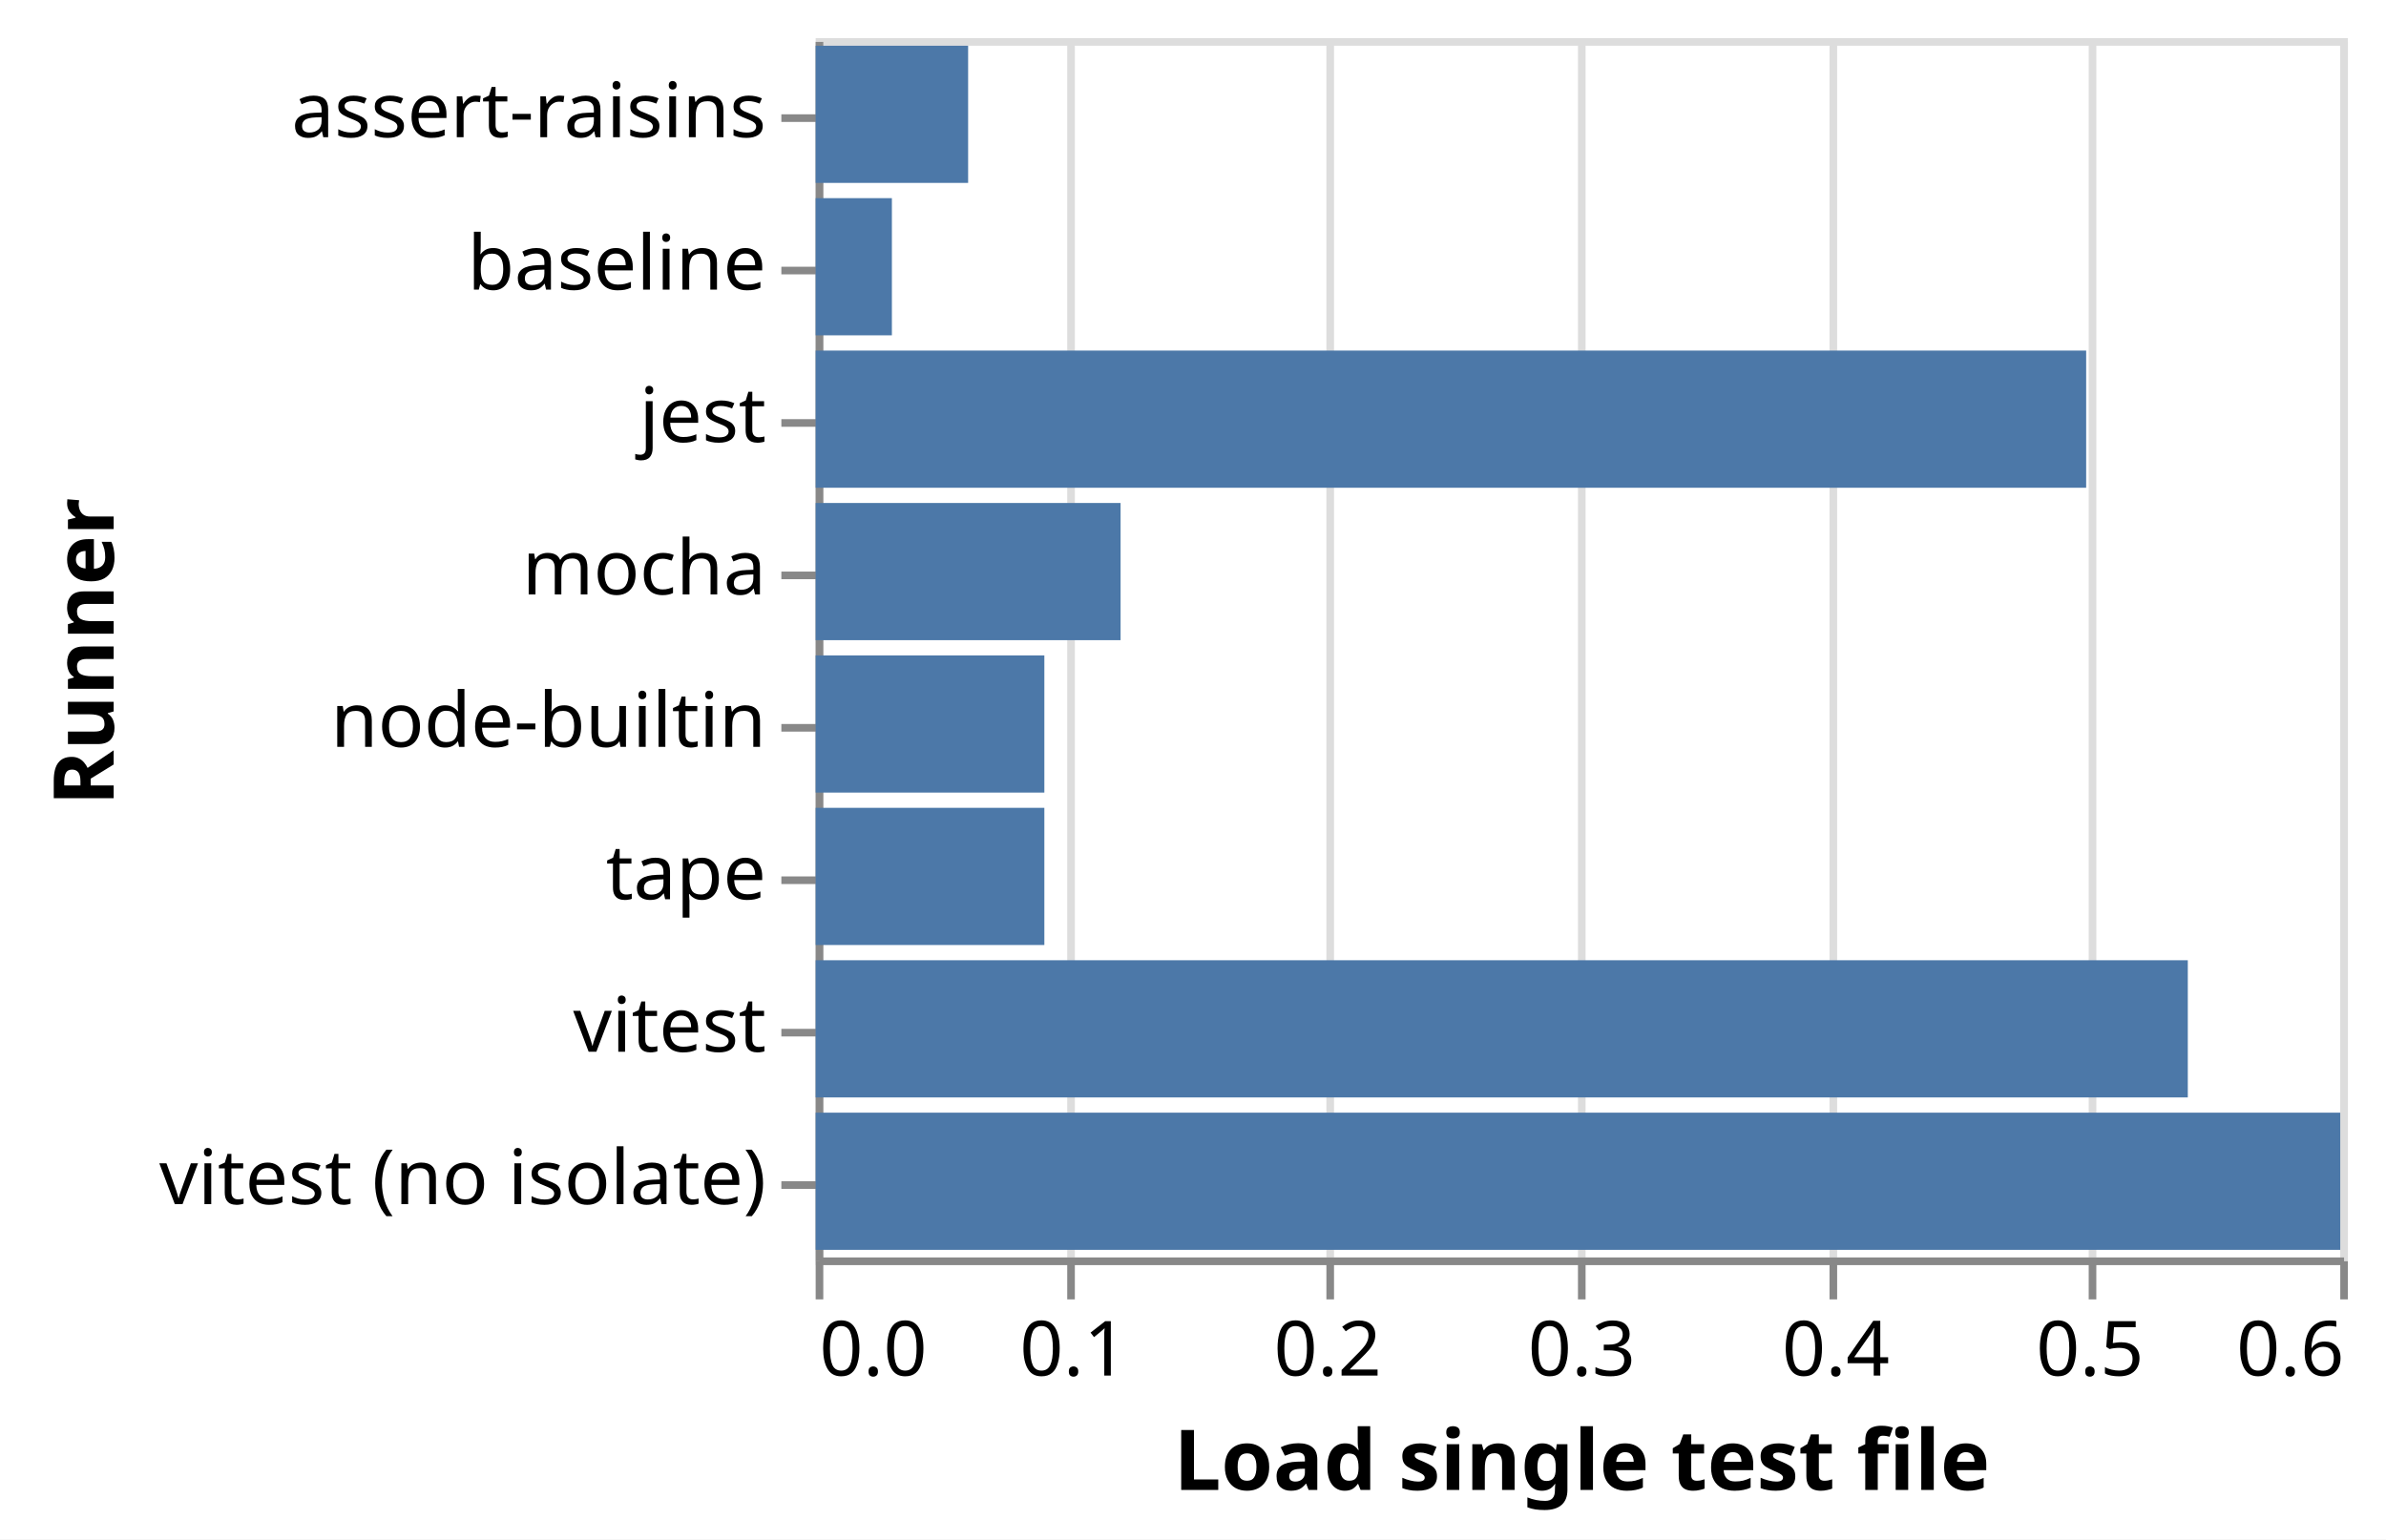
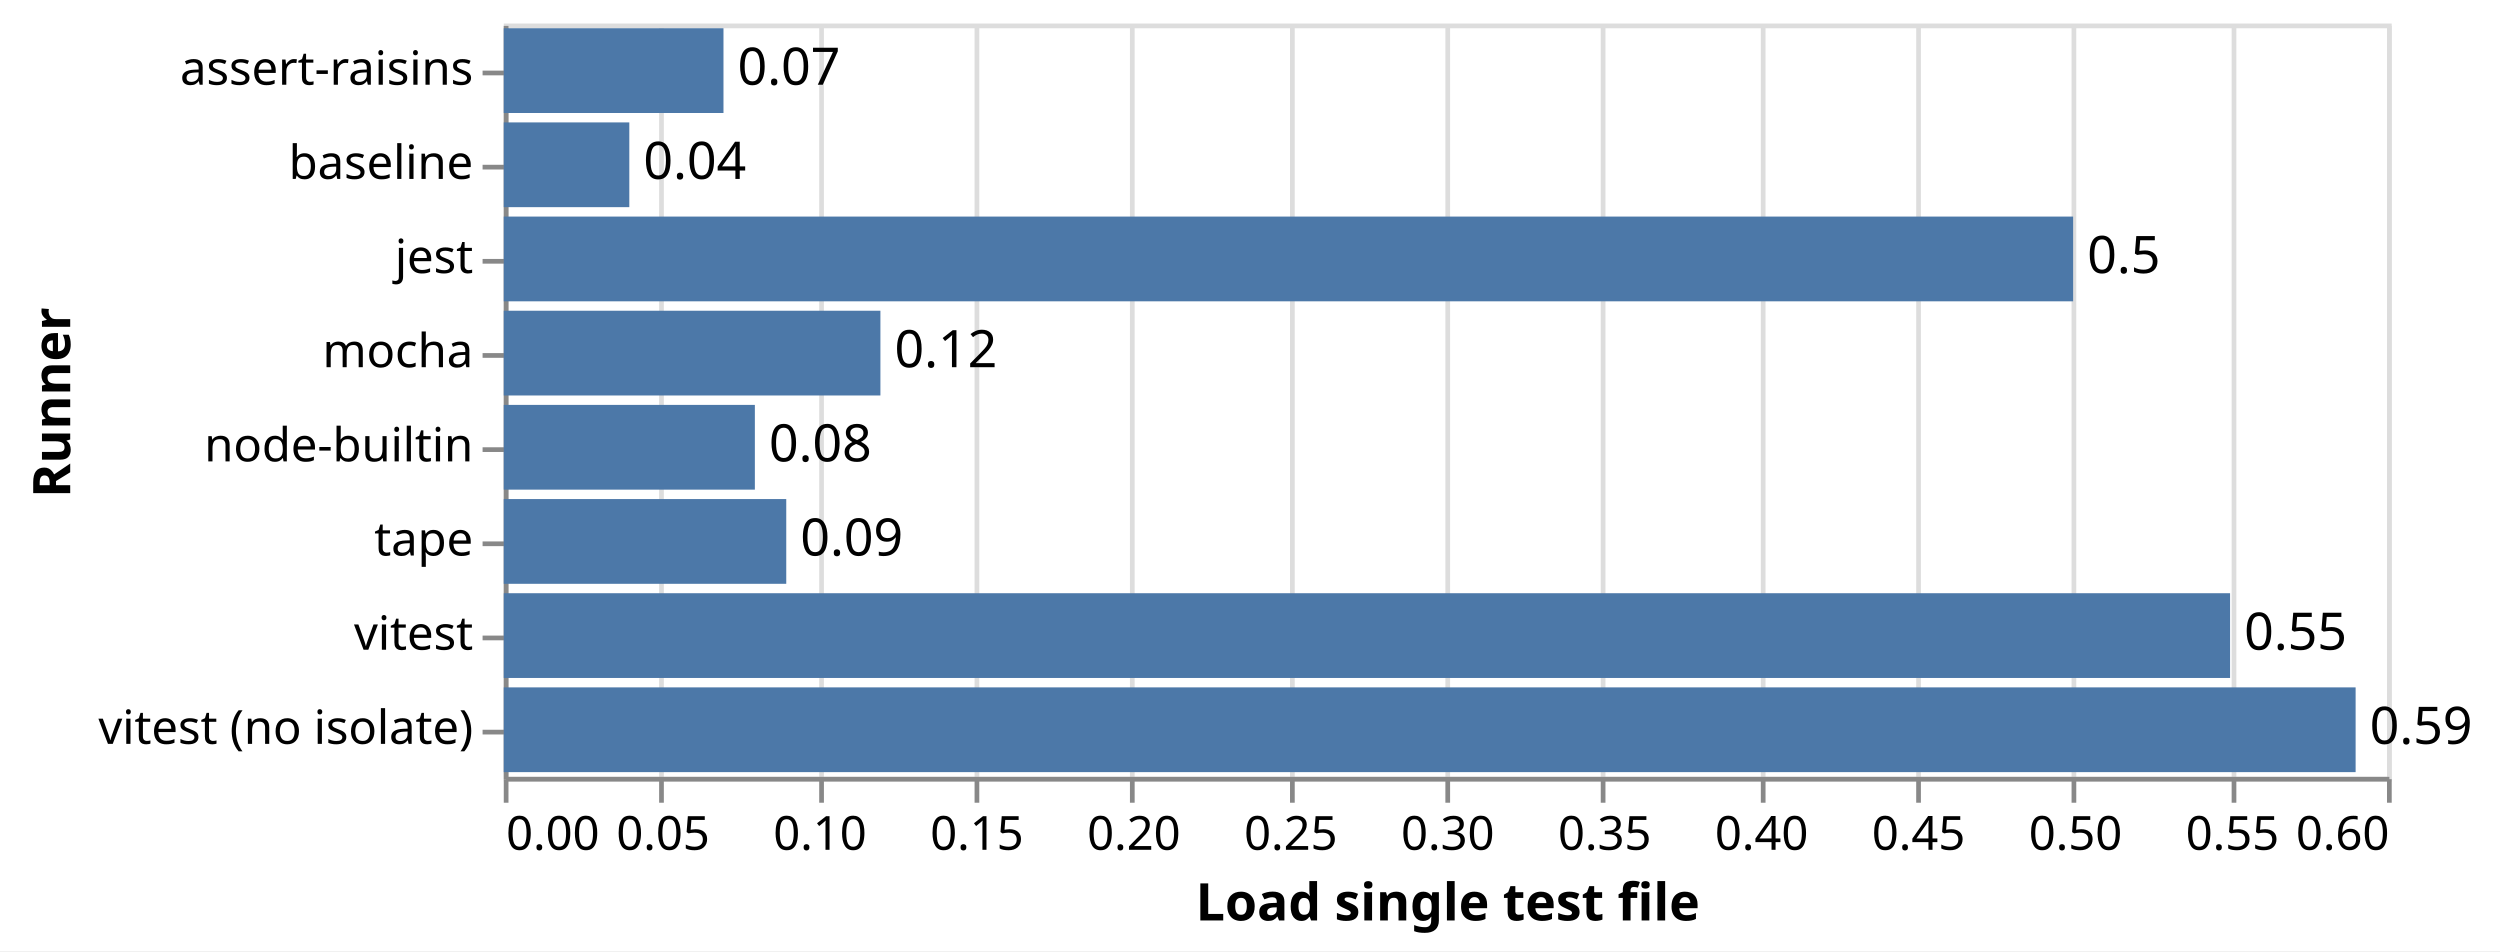
- <svg xmlns="http://www.w3.org/2000/svg" version="1.1" class="marks" width="313" height="202" viewBox="0 0 313 202">
-   <rect width="313" height="202" fill="white" />
+ <svg xmlns="http://www.w3.org/2000/svg" version="1.1" class="marks" width="531" height="202" viewBox="0 0 531 202">
+   <rect width="531" height="202" fill="white" />
  <g fill="none" stroke-miterlimit="10" transform="translate(107,5)">
    <g class="mark-group role-frame root" role="graphics-object" aria-roledescription="group mark container">
      <g transform="translate(0,0)">
-         <path class="background" aria-hidden="true" d="M0.5,0.5h200v160h-200Z" stroke="#ddd" />
+         <path class="background" aria-hidden="true" d="M0.5,0.5h400v160h-400Z" stroke="#ddd" />
        <g>
          <g class="mark-group role-axis" aria-hidden="true">
            <g transform="translate(0.5,160.5)">
              <path class="background" aria-hidden="true" d="M0,0h0v0h0Z" pointer-events="none" />
              <g>
                <g class="mark-rule role-axis-grid" pointer-events="none">
                  <line transform="translate(0,0)" x2="0" y2="-160" stroke="#ddd" stroke-width="1" opacity="1" />
                  <line transform="translate(33,0)" x2="0" y2="-160" stroke="#ddd" stroke-width="1" opacity="1" />
                  <line transform="translate(67,0)" x2="0" y2="-160" stroke="#ddd" stroke-width="1" opacity="1" />
                  <line transform="translate(100,0)" x2="0" y2="-160" stroke="#ddd" stroke-width="1" opacity="1" />
                  <line transform="translate(133,0)" x2="0" y2="-160" stroke="#ddd" stroke-width="1" opacity="1" />
                  <line transform="translate(167,0)" x2="0" y2="-160" stroke="#ddd" stroke-width="1" opacity="1" />
                  <line transform="translate(200,0)" x2="0" y2="-160" stroke="#ddd" stroke-width="1" opacity="1" />
+                   <line transform="translate(233,0)" x2="0" y2="-160" stroke="#ddd" stroke-width="1" opacity="1" />
+                   <line transform="translate(267,0)" x2="0" y2="-160" stroke="#ddd" stroke-width="1" opacity="1" />
+                   <line transform="translate(300,0)" x2="0" y2="-160" stroke="#ddd" stroke-width="1" opacity="1" />
+                   <line transform="translate(333,0)" x2="0" y2="-160" stroke="#ddd" stroke-width="1" opacity="1" />
+                   <line transform="translate(367,0)" x2="0" y2="-160" stroke="#ddd" stroke-width="1" opacity="1" />
+                   <line transform="translate(400,0)" x2="0" y2="-160" stroke="#ddd" stroke-width="1" opacity="1" />
                </g>
              </g>
              <path class="foreground" aria-hidden="true" d="" pointer-events="none" display="none" />
            </g>
          </g>
          <g class="mark-group role-axis" role="graphics-symbol" aria-roledescription="axis" aria-label="X-axis titled 'Load single test file' for a linear scale with values from 0.0 to 0.6">
            <g transform="translate(0.5,160.5)">
              <path class="background" aria-hidden="true" d="M0,0h0v0h0Z" pointer-events="none" />
              <g>
                <g class="mark-rule role-axis-tick" pointer-events="none">
                  <line transform="translate(0,0)" x2="0" y2="5" stroke="#888" stroke-width="1" opacity="1" />
                  <line transform="translate(33,0)" x2="0" y2="5" stroke="#888" stroke-width="1" opacity="1" />
                  <line transform="translate(67,0)" x2="0" y2="5" stroke="#888" stroke-width="1" opacity="1" />
                  <line transform="translate(100,0)" x2="0" y2="5" stroke="#888" stroke-width="1" opacity="1" />
                  <line transform="translate(133,0)" x2="0" y2="5" stroke="#888" stroke-width="1" opacity="1" />
                  <line transform="translate(167,0)" x2="0" y2="5" stroke="#888" stroke-width="1" opacity="1" />
                  <line transform="translate(200,0)" x2="0" y2="5" stroke="#888" stroke-width="1" opacity="1" />
+                   <line transform="translate(233,0)" x2="0" y2="5" stroke="#888" stroke-width="1" opacity="1" />
+                   <line transform="translate(267,0)" x2="0" y2="5" stroke="#888" stroke-width="1" opacity="1" />
+                   <line transform="translate(300,0)" x2="0" y2="5" stroke="#888" stroke-width="1" opacity="1" />
+                   <line transform="translate(333,0)" x2="0" y2="5" stroke="#888" stroke-width="1" opacity="1" />
+                   <line transform="translate(367,0)" x2="0" y2="5" stroke="#888" stroke-width="1" opacity="1" />
+                   <line transform="translate(400,0)" x2="0" y2="5" stroke="#888" stroke-width="1" opacity="1" />
                </g>
                <g class="mark-text role-axis-label" pointer-events="none">
-                   <text text-anchor="start" transform="translate(0,15)" font-family="sans-serif" font-size="10px" fill="#000" opacity="1">0.0</text>
-                   <text text-anchor="middle" transform="translate(33.33333,15)" font-family="sans-serif" font-size="10px" fill="#000" opacity="1">0.1</text>
-                   <text text-anchor="middle" transform="translate(66.66667,15)" font-family="sans-serif" font-size="10px" fill="#000" opacity="1">0.2</text>
-                   <text text-anchor="middle" transform="translate(100,15)" font-family="sans-serif" font-size="10px" fill="#000" opacity="1">0.3</text>
-                   <text text-anchor="middle" transform="translate(133.3333,15)" font-family="sans-serif" font-size="10px" fill="#000" opacity="1">0.4</text>
-                   <text text-anchor="middle" transform="translate(166.6667,15)" font-family="sans-serif" font-size="10px" fill="#000" opacity="1">0.5</text>
-                   <text text-anchor="end" transform="translate(200,15)" font-family="sans-serif" font-size="10px" fill="#000" opacity="1">0.6</text>
+                   <text text-anchor="start" transform="translate(0,15)" font-family="sans-serif" font-size="10px" fill="#000" opacity="1">0.00</text>
+                   <text text-anchor="middle" transform="translate(33.33333,15)" font-family="sans-serif" font-size="10px" fill="#000" opacity="1">0.05</text>
+                   <text text-anchor="middle" transform="translate(66.66667,15)" font-family="sans-serif" font-size="10px" fill="#000" opacity="1">0.10</text>
+                   <text text-anchor="middle" transform="translate(100,15)" font-family="sans-serif" font-size="10px" fill="#000" opacity="1">0.15</text>
+                   <text text-anchor="middle" transform="translate(133.3333,15)" font-family="sans-serif" font-size="10px" fill="#000" opacity="1">0.20</text>
+                   <text text-anchor="middle" transform="translate(166.6667,15)" font-family="sans-serif" font-size="10px" fill="#000" opacity="1">0.25</text>
+                   <text text-anchor="middle" transform="translate(200,15)" font-family="sans-serif" font-size="10px" fill="#000" opacity="1">0.30</text>
+                   <text text-anchor="middle" transform="translate(233.3333,15)" font-family="sans-serif" font-size="10px" fill="#000" opacity="1">0.35</text>
+                   <text text-anchor="middle" transform="translate(266.6667,15)" font-family="sans-serif" font-size="10px" fill="#000" opacity="1">0.40</text>
+                   <text text-anchor="middle" transform="translate(300,15)" font-family="sans-serif" font-size="10px" fill="#000" opacity="1">0.45</text>
+                   <text text-anchor="middle" transform="translate(333.3333,15)" font-family="sans-serif" font-size="10px" fill="#000" opacity="1">0.50</text>
+                   <text text-anchor="middle" transform="translate(366.6667,15)" font-family="sans-serif" font-size="10px" fill="#000" opacity="1">0.55</text>
+                   <text text-anchor="end" transform="translate(400,15)" font-family="sans-serif" font-size="10px" fill="#000" opacity="1">0.60</text>
                </g>
                <g class="mark-rule role-axis-domain" pointer-events="none">
-                   <line transform="translate(0,0)" x2="200" y2="0" stroke="#888" stroke-width="1" opacity="1" />
+                   <line transform="translate(0,0)" x2="400" y2="0" stroke="#888" stroke-width="1" opacity="1" />
                </g>
                <g class="mark-text role-axis-title" pointer-events="none">
-                   <text text-anchor="middle" transform="translate(100,30)" font-family="sans-serif" font-size="11px" font-weight="bold" fill="#000" opacity="1">Load single test file</text>
+                   <text text-anchor="middle" transform="translate(200,30)" font-family="sans-serif" font-size="11px" font-weight="bold" fill="#000" opacity="1">Load single test file</text>
                </g>
              </g>
              <path class="foreground" aria-hidden="true" d="" pointer-events="none" display="none" />
            </g>
          </g>
          <g class="mark-group role-axis" role="graphics-symbol" aria-roledescription="axis" aria-label="Y-axis titled 'Runner' for a discrete scale with 8 values: assert-raisins, baseline, jest, mocha, node-builtin, ending with vitest (no isolate)">
            <g transform="translate(0.5,0.5)">
              <path class="background" aria-hidden="true" d="M0,0h0v0h0Z" pointer-events="none" />
              <g>
                <g class="mark-rule role-axis-tick" pointer-events="none">
                  <line transform="translate(0,10)" x2="-5" y2="0" stroke="#888" stroke-width="1" opacity="1" />
                  <line transform="translate(0,30)" x2="-5" y2="0" stroke="#888" stroke-width="1" opacity="1" />
                  <line transform="translate(0,50)" x2="-5" y2="0" stroke="#888" stroke-width="1" opacity="1" />
                  <line transform="translate(0,70)" x2="-5" y2="0" stroke="#888" stroke-width="1" opacity="1" />
                  <line transform="translate(0,90)" x2="-5" y2="0" stroke="#888" stroke-width="1" opacity="1" />
                  <line transform="translate(0,110)" x2="-5" y2="0" stroke="#888" stroke-width="1" opacity="1" />
                  <line transform="translate(0,130)" x2="-5" y2="0" stroke="#888" stroke-width="1" opacity="1" />
                  <line transform="translate(0,150)" x2="-5" y2="0" stroke="#888" stroke-width="1" opacity="1" />
                </g>
                <g class="mark-text role-axis-label" pointer-events="none">
                  <text text-anchor="end" transform="translate(-7,12.5)" font-family="sans-serif" font-size="10px" fill="#000" opacity="1">assert-raisins</text>
                  <text text-anchor="end" transform="translate(-7,32.5)" font-family="sans-serif" font-size="10px" fill="#000" opacity="1">baseline</text>
                  <text text-anchor="end" transform="translate(-7,52.5)" font-family="sans-serif" font-size="10px" fill="#000" opacity="1">jest</text>
                  <text text-anchor="end" transform="translate(-7,72.5)" font-family="sans-serif" font-size="10px" fill="#000" opacity="1">mocha</text>
                  <text text-anchor="end" transform="translate(-7,92.5)" font-family="sans-serif" font-size="10px" fill="#000" opacity="1">node-builtin</text>
                  <text text-anchor="end" transform="translate(-7,112.5)" font-family="sans-serif" font-size="10px" fill="#000" opacity="1">tape</text>
                  <text text-anchor="end" transform="translate(-7,132.5)" font-family="sans-serif" font-size="10px" fill="#000" opacity="1">vitest</text>
                  <text text-anchor="end" transform="translate(-7,152.5)" font-family="sans-serif" font-size="10px" fill="#000" opacity="1">vitest (no isolate)</text>
                </g>
                <g class="mark-rule role-axis-domain" pointer-events="none">
                  <line transform="translate(0,0)" x2="0" y2="160" stroke="#888" stroke-width="1" opacity="1" />
                </g>
                <g class="mark-text role-axis-title" pointer-events="none">
                  <text text-anchor="middle" transform="translate(-90.58789,80) rotate(-90) translate(0,-2)" font-family="sans-serif" font-size="11px" font-weight="bold" fill="#000" opacity="1">Runner</text>
                </g>
              </g>
              <path class="foreground" aria-hidden="true" d="" pointer-events="none" display="none" />
            </g>
          </g>
-           <g class="mark-rect role-mark marks" role="graphics-object" aria-roledescription="rect mark container">
-             <path aria-label="time: 0.06; name: assert-raisins" role="graphics-symbol" aria-roledescription="bar" d="M0,1h20v18h-20Z" fill="#4c78a8" />
-             <path aria-label="time: 0.03; name: baseline" role="graphics-symbol" aria-roledescription="bar" d="M0,21h10v18h-10Z" fill="#4c78a8" />
-             <path aria-label="time: 0.5; name: jest" role="graphics-symbol" aria-roledescription="bar" d="M0,41h166.667v18h-166.667Z" fill="#4c78a8" />
-             <path aria-label="time: 0.12; name: mocha" role="graphics-symbol" aria-roledescription="bar" d="M0,61h40v18h-40Z" fill="#4c78a8" />
-             <path aria-label="time: 0.09; name: node-builtin" role="graphics-symbol" aria-roledescription="bar" d="M0,81h30v18h-30Z" fill="#4c78a8" />
-             <path aria-label="time: 0.09; name: tape" role="graphics-symbol" aria-roledescription="bar" d="M0,101h30v18h-30Z" fill="#4c78a8" />
-             <path aria-label="time: 0.54; name: vitest" role="graphics-symbol" aria-roledescription="bar" d="M0,121h180v18h-180Z" fill="#4c78a8" />
-             <path aria-label="time: 0.6; name: vitest (no isolate)" role="graphics-symbol" aria-roledescription="bar" d="M0,141h200v18h-200Z" fill="#4c78a8" />
+           <g class="mark-rect role-mark layer_0_marks" role="graphics-object" aria-roledescription="rect mark container">
+             <path aria-label="time: 0.07; name: assert-raisins" role="graphics-symbol" aria-roledescription="bar" d="M0,1h46.667v18h-46.667Z" fill="#4c78a8" />
+             <path aria-label="time: 0.04; name: baseline" role="graphics-symbol" aria-roledescription="bar" d="M0,21h26.667v18h-26.667Z" fill="#4c78a8" />
+             <path aria-label="time: 0.5; name: jest" role="graphics-symbol" aria-roledescription="bar" d="M0,41h333.333v18h-333.333Z" fill="#4c78a8" />
+             <path aria-label="time: 0.12; name: mocha" role="graphics-symbol" aria-roledescription="bar" d="M0,61h80v18h-80Z" fill="#4c78a8" />
+             <path aria-label="time: 0.08; name: node-builtin" role="graphics-symbol" aria-roledescription="bar" d="M0,81h53.333v18h-53.333Z" fill="#4c78a8" />
+             <path aria-label="time: 0.09; name: tape" role="graphics-symbol" aria-roledescription="bar" d="M0,101h60v18h-60Z" fill="#4c78a8" />
+             <path aria-label="time: 0.55; name: vitest" role="graphics-symbol" aria-roledescription="bar" d="M0,121h366.667v18h-366.667Z" fill="#4c78a8" />
+             <path aria-label="time: 0.59; name: vitest (no isolate)" role="graphics-symbol" aria-roledescription="bar" d="M0,141h393.333v18h-393.333Z" fill="#4c78a8" />
+           </g>
+           <g class="mark-text role-mark layer_1_marks" role="graphics-object" aria-roledescription="text mark container">
+             <text aria-label="time: 0.07; name: assert-raisins" role="graphics-symbol" aria-roledescription="text mark" text-anchor="start" transform="translate(49.66667,13)" font-family="sans-serif" font-size="11px" fill="black">0.07</text>
+             <text aria-label="time: 0.04; name: baseline" role="graphics-symbol" aria-roledescription="text mark" text-anchor="start" transform="translate(29.66667,33)" font-family="sans-serif" font-size="11px" fill="black">0.04</text>
+             <text aria-label="time: 0.5; name: jest" role="graphics-symbol" aria-roledescription="text mark" text-anchor="start" transform="translate(336.3333,53)" font-family="sans-serif" font-size="11px" fill="black">0.5</text>
+             <text aria-label="time: 0.12; name: mocha" role="graphics-symbol" aria-roledescription="text mark" text-anchor="start" transform="translate(83,73)" font-family="sans-serif" font-size="11px" fill="black">0.12</text>
+             <text aria-label="time: 0.08; name: node-builtin" role="graphics-symbol" aria-roledescription="text mark" text-anchor="start" transform="translate(56.33333,93)" font-family="sans-serif" font-size="11px" fill="black">0.08</text>
+             <text aria-label="time: 0.09; name: tape" role="graphics-symbol" aria-roledescription="text mark" text-anchor="start" transform="translate(63,113)" font-family="sans-serif" font-size="11px" fill="black">0.09</text>
+             <text aria-label="time: 0.55; name: vitest" role="graphics-symbol" aria-roledescription="text mark" text-anchor="start" transform="translate(369.6667,133)" font-family="sans-serif" font-size="11px" fill="black">0.55</text>
+             <text aria-label="time: 0.59; name: vitest (no isolate)" role="graphics-symbol" aria-roledescription="text mark" text-anchor="start" transform="translate(396.3333,153)" font-family="sans-serif" font-size="11px" fill="black">0.59</text>
          </g>
        </g>
        <path class="foreground" aria-hidden="true" d="" display="none" />
      </g>
    </g>
  </g>
</svg>
